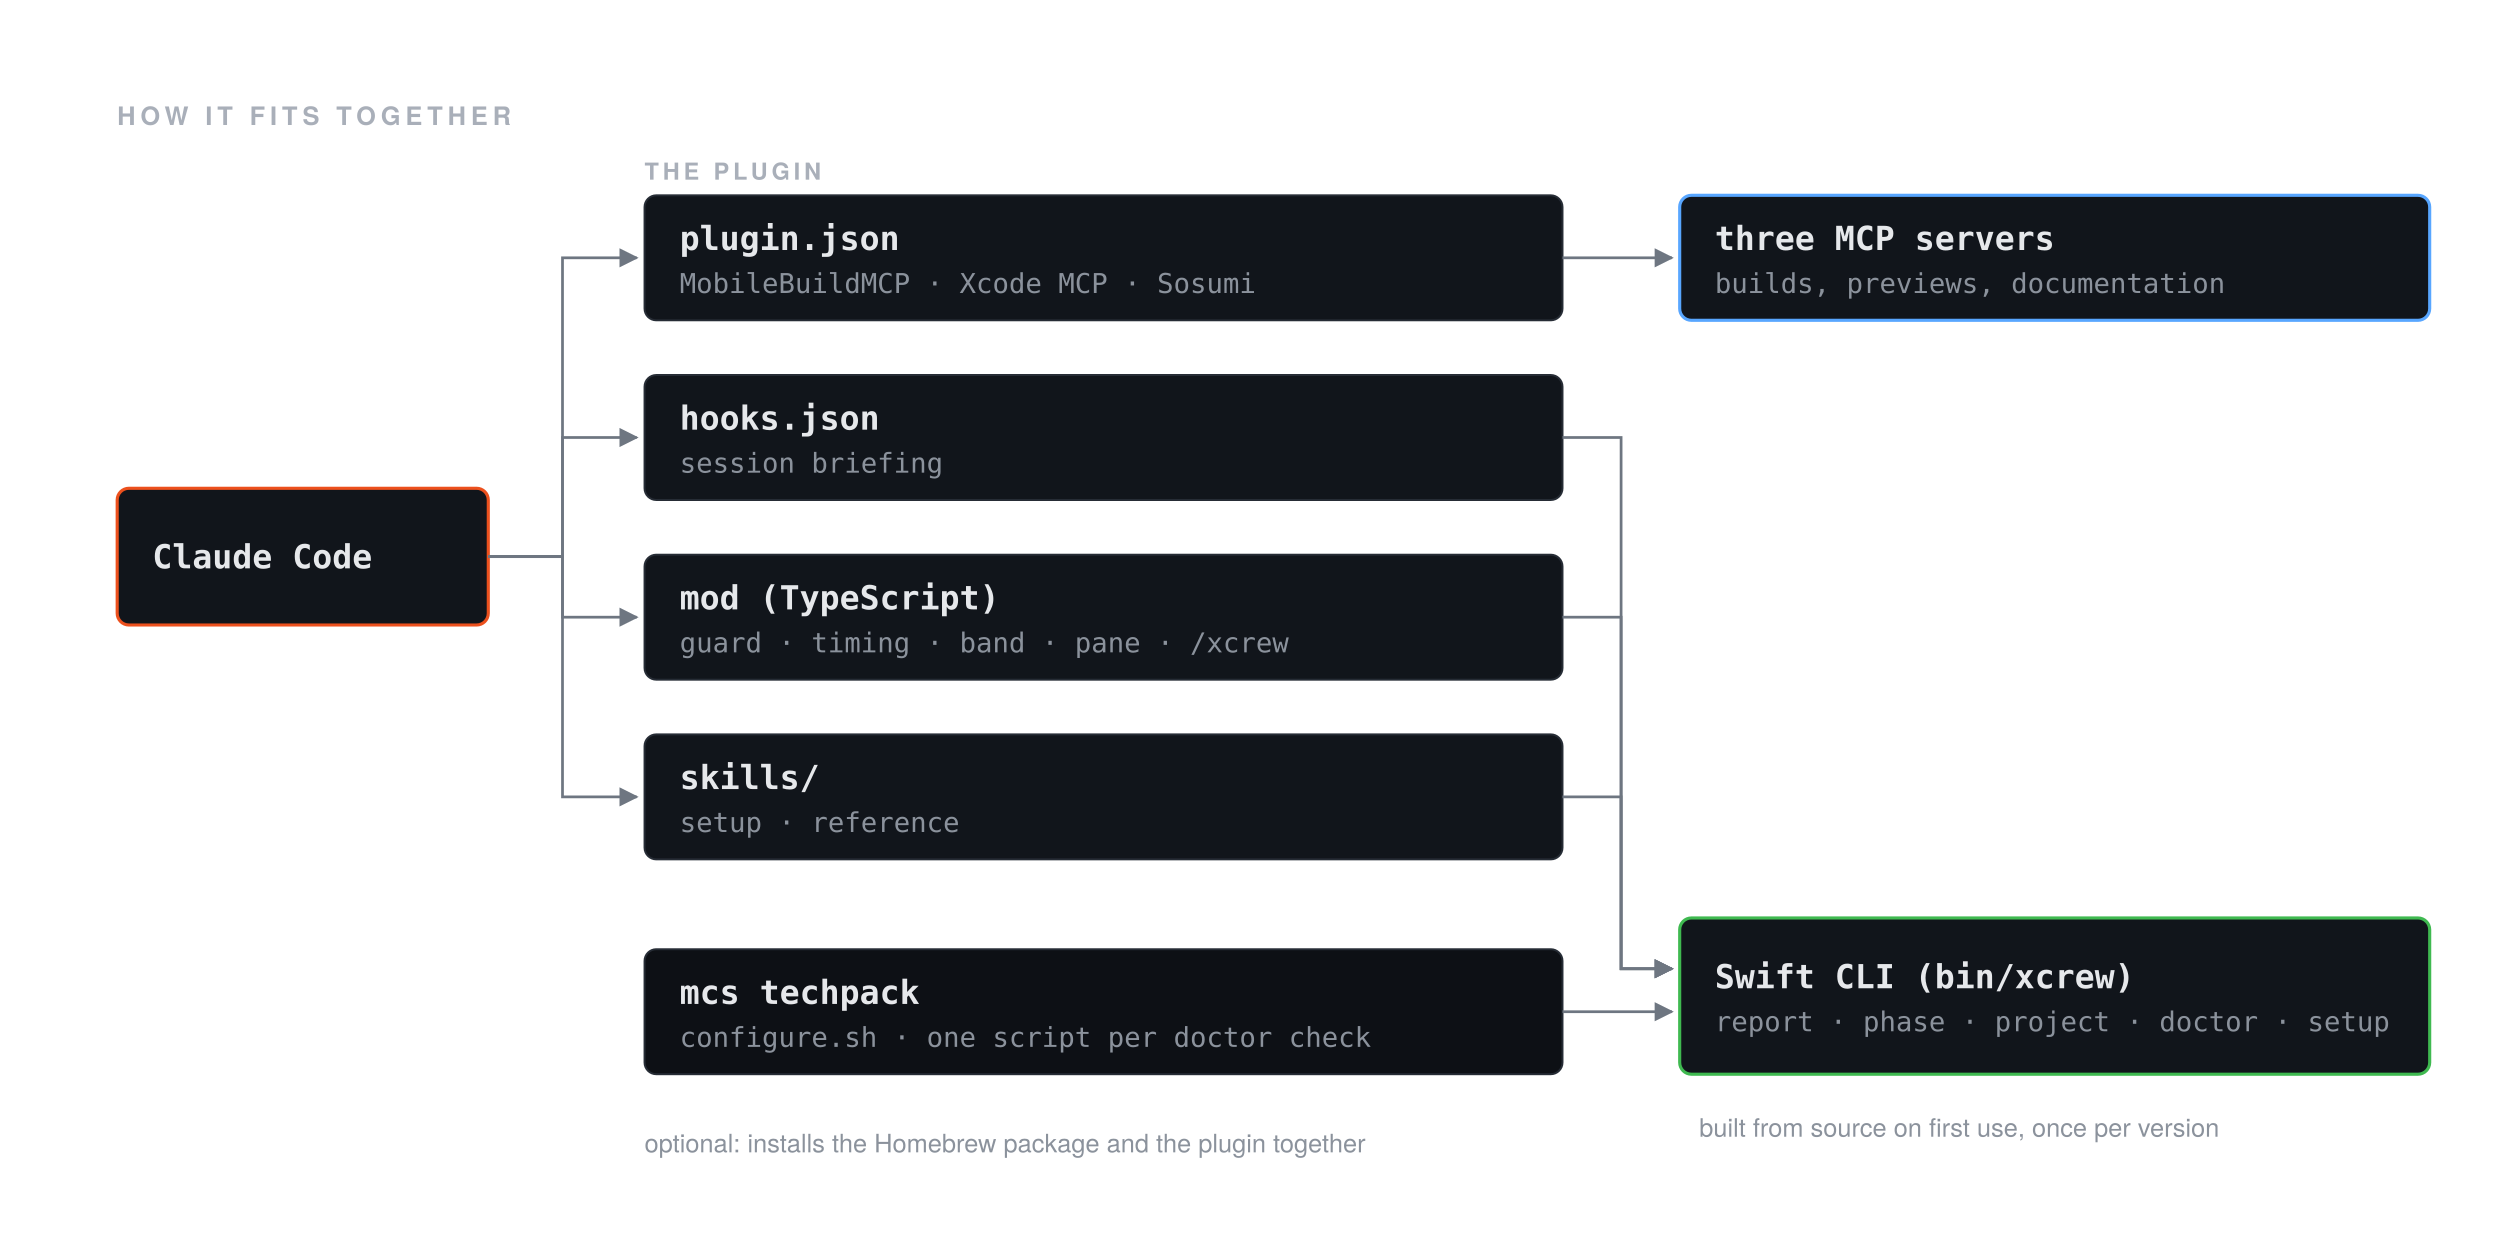
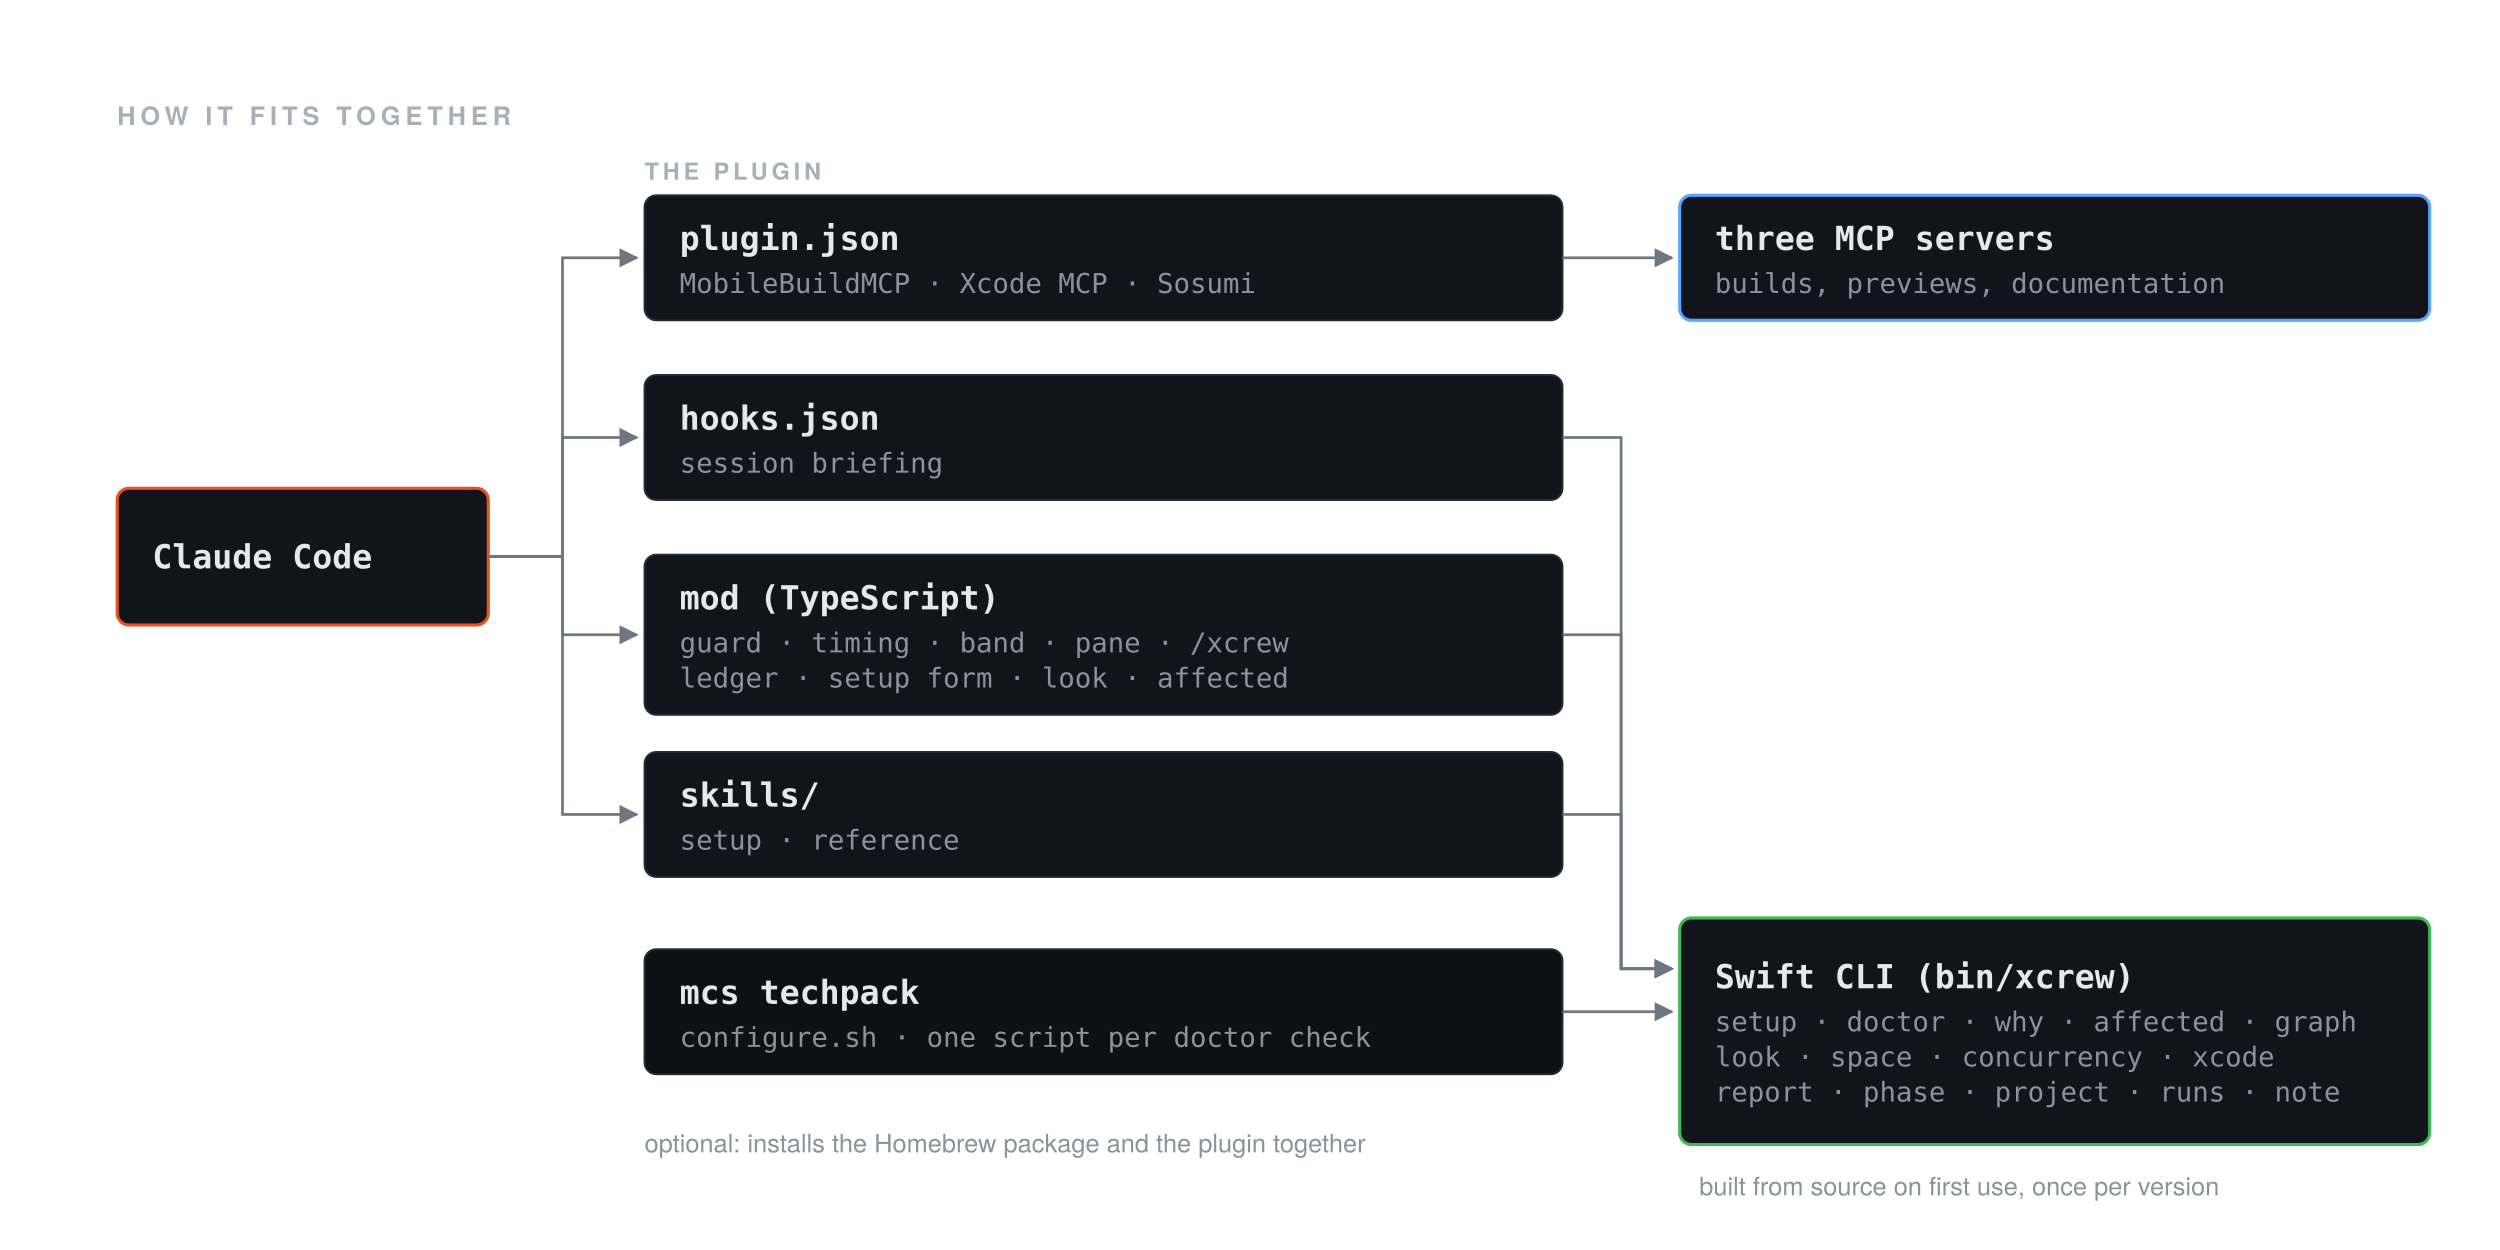
<svg xmlns="http://www.w3.org/2000/svg" width="1280" height="640" viewBox="0 0 1280 640">
  <defs>
    <filter id="shadow" x="-10%" y="-10%" width="120%" height="130%" color-interpolation-filters="sRGB">
      <feGaussianBlur in="SourceAlpha" stdDeviation="10" />
      <feOffset dy="6" />
      <feComponentTransfer>
        <feFuncA type="linear" slope="0.35" />
      </feComponentTransfer>
      <feMerge>
        <feMergeNode />
        <feMergeNode in="SourceGraphic" />
      </feMerge>
    </filter>
    <marker id="arrow" viewBox="0 0 10 10" refX="9" refY="5" markerWidth="7" markerHeight="7" orient="auto">
      <path d="M0 0 L10 5 L0 10 z" fill="#6e7681" />
    </marker>
  </defs>
  <text x="60.0" y="64.0" font-family="Helvetica Neue" font-size="13" font-weight="600" letter-spacing="2.5" fill="#a9afb9" xml:space="preserve">HOW IT FITS TOGETHER</text>
  <rect x="60" y="250" width="190" height="70" rx="6" fill="#11151b" stroke="#ec501d" stroke-width="1.6" />
  <text x="78.0" y="291.0" font-family="JetBrains Mono, JetBrainsMono Nerd Font Mono, SF Mono, Menlo, monospace" font-size="17" font-weight="600" fill="#e6e8eb" xml:space="preserve">Claude Code</text>
-   <path d="M250 285 H288.0 V132.0 H326" stroke="#6e7681" stroke-width="1.4" fill="none" marker-end="url(#arrow)" />
  <rect x="330" y="100" width="470" height="64" rx="6" fill="#11151b" stroke="#262c35" stroke-width="1" />
  <text x="348.0" y="128.0" font-family="JetBrains Mono, JetBrainsMono Nerd Font Mono, SF Mono, Menlo, monospace" font-size="17" font-weight="600" fill="#e6e8eb" xml:space="preserve">plugin.json</text>
  <text x="348.0" y="150.0" font-family="JetBrains Mono, JetBrainsMono Nerd Font Mono, SF Mono, Menlo, monospace" font-size="14" fill="#8b929c" xml:space="preserve">MobileBuildMCP · Xcode MCP · Sosumi</text>
-   <path d="M250 285 H288.0 V224.0 H326" stroke="#6e7681" stroke-width="1.4" fill="none" marker-end="url(#arrow)" />
+   <path d="M250 285 H288.0 V132.0 H326" stroke="#6e7681" stroke-width="1.4" fill="none" marker-end="url(#arrow)" />
  <rect x="330" y="192" width="470" height="64" rx="6" fill="#11151b" stroke="#262c35" stroke-width="1" />
  <text x="348.0" y="220.0" font-family="JetBrains Mono, JetBrainsMono Nerd Font Mono, SF Mono, Menlo, monospace" font-size="17" font-weight="600" fill="#e6e8eb" xml:space="preserve">hooks.json</text>
  <text x="348.0" y="242.0" font-family="JetBrains Mono, JetBrainsMono Nerd Font Mono, SF Mono, Menlo, monospace" font-size="14" fill="#8b929c" xml:space="preserve">session briefing</text>
-   <path d="M250 285 H288.0 V316.0 H326" stroke="#6e7681" stroke-width="1.4" fill="none" marker-end="url(#arrow)" />
-   <rect x="330" y="284" width="470" height="64" rx="6" fill="#11151b" stroke="#262c35" stroke-width="1" />
+   <path d="M250 285 H288.0 V224.0 H326" stroke="#6e7681" stroke-width="1.4" fill="none" marker-end="url(#arrow)" />
+   <rect x="330" y="284" width="470" height="82" rx="6" fill="#11151b" stroke="#262c35" stroke-width="1" />
  <text x="348.0" y="312.0" font-family="JetBrains Mono, JetBrainsMono Nerd Font Mono, SF Mono, Menlo, monospace" font-size="17" font-weight="600" fill="#e6e8eb" xml:space="preserve">mod (TypeScript)</text>
  <text x="348.0" y="334.0" font-family="JetBrains Mono, JetBrainsMono Nerd Font Mono, SF Mono, Menlo, monospace" font-size="14" fill="#8b929c" xml:space="preserve">guard · timing · band · pane · /xcrew</text>
-   <path d="M250 285 H288.0 V408.0 H326" stroke="#6e7681" stroke-width="1.4" fill="none" marker-end="url(#arrow)" />
-   <rect x="330" y="376" width="470" height="64" rx="6" fill="#11151b" stroke="#262c35" stroke-width="1" />
-   <text x="348.0" y="404.0" font-family="JetBrains Mono, JetBrainsMono Nerd Font Mono, SF Mono, Menlo, monospace" font-size="17" font-weight="600" fill="#e6e8eb" xml:space="preserve">skills/</text>
-   <text x="348.0" y="426.0" font-family="JetBrains Mono, JetBrainsMono Nerd Font Mono, SF Mono, Menlo, monospace" font-size="14" fill="#8b929c" xml:space="preserve">setup · reference</text>
+   <text x="348.0" y="352.0" font-family="JetBrains Mono, JetBrainsMono Nerd Font Mono, SF Mono, Menlo, monospace" font-size="14" fill="#8b929c" xml:space="preserve">ledger · setup form · look · affected</text>
+   <path d="M250 285 H288.0 V325.0 H326" stroke="#6e7681" stroke-width="1.4" fill="none" marker-end="url(#arrow)" />
+   <rect x="330" y="385" width="470" height="64" rx="6" fill="#11151b" stroke="#262c35" stroke-width="1" />
+   <text x="348.0" y="413.0" font-family="JetBrains Mono, JetBrainsMono Nerd Font Mono, SF Mono, Menlo, monospace" font-size="17" font-weight="600" fill="#e6e8eb" xml:space="preserve">skills/</text>
+   <text x="348.0" y="435.0" font-family="JetBrains Mono, JetBrainsMono Nerd Font Mono, SF Mono, Menlo, monospace" font-size="14" fill="#8b929c" xml:space="preserve">setup · reference</text>
+   <path d="M250 285 H288.0 V417.0 H326" stroke="#6e7681" stroke-width="1.4" fill="none" marker-end="url(#arrow)" />
  <text x="330.0" y="92.0" font-family="Helvetica Neue" font-size="12" font-weight="600" letter-spacing="2" fill="#a9afb9" xml:space="preserve">THE PLUGIN</text>
  <rect x="860" y="100" width="384" height="64" rx="6" fill="#11151b" stroke="#58a6ff" stroke-width="1.6" />
  <text x="878.0" y="128.0" font-family="JetBrains Mono, JetBrainsMono Nerd Font Mono, SF Mono, Menlo, monospace" font-size="17" font-weight="600" fill="#e6e8eb" xml:space="preserve">three MCP servers</text>
  <text x="878.0" y="150.0" font-family="JetBrains Mono, JetBrainsMono Nerd Font Mono, SF Mono, Menlo, monospace" font-size="14" fill="#8b929c" xml:space="preserve">builds, previews, documentation</text>
  <path d="M800 132 L856 132" stroke="#6e7681" stroke-width="1.4" fill="none" marker-end="url(#arrow)" />
-   <rect x="860" y="470" width="384" height="80" rx="6" fill="#11151b" stroke="#3fb950" stroke-width="1.6" />
+   <rect x="860" y="470" width="384" height="116" rx="6" fill="#11151b" stroke="#3fb950" stroke-width="1.6" />
  <text x="878.0" y="506.0" font-family="JetBrains Mono, JetBrainsMono Nerd Font Mono, SF Mono, Menlo, monospace" font-size="17" font-weight="600" fill="#e6e8eb" xml:space="preserve">Swift CLI (bin/xcrew)</text>
-   <text x="878.0" y="528.0" font-family="JetBrains Mono, JetBrainsMono Nerd Font Mono, SF Mono, Menlo, monospace" font-size="14" fill="#8b929c" xml:space="preserve">report · phase · project · doctor · setup</text>
+   <text x="878.0" y="528.0" font-family="JetBrains Mono, JetBrainsMono Nerd Font Mono, SF Mono, Menlo, monospace" font-size="14" fill="#8b929c" xml:space="preserve">setup · doctor · why · affected · graph</text>
+   <text x="878.0" y="546.0" font-family="JetBrains Mono, JetBrainsMono Nerd Font Mono, SF Mono, Menlo, monospace" font-size="14" fill="#8b929c" xml:space="preserve">look · space · concurrency · xcode</text>
+   <text x="878.0" y="564.0" font-family="JetBrains Mono, JetBrainsMono Nerd Font Mono, SF Mono, Menlo, monospace" font-size="14" fill="#8b929c" xml:space="preserve">report · phase · project · runs · note</text>
  <path d="M800 224.0 H830 V496 H856" stroke="#6e7681" stroke-width="1.4" fill="none" marker-end="url(#arrow)" />
-   <path d="M800 316.0 H830 V496 H856" stroke="#6e7681" stroke-width="1.4" fill="none" marker-end="url(#arrow)" />
-   <path d="M800 408.0 H830 V496 H856" stroke="#6e7681" stroke-width="1.4" fill="none" marker-end="url(#arrow)" />
-   <text x="870.0" y="582.0" font-family="Helvetica Neue" font-size="13" fill="#8b929c" xml:space="preserve">built from source on first use, once per version</text>
+   <path d="M800 325.0 H830 V496 H856" stroke="#6e7681" stroke-width="1.4" fill="none" marker-end="url(#arrow)" />
+   <path d="M800 417.0 H830 V496 H856" stroke="#6e7681" stroke-width="1.4" fill="none" marker-end="url(#arrow)" />
+   <text x="870.0" y="612.0" font-family="Helvetica Neue" font-size="13" fill="#8b929c" xml:space="preserve">built from source on first use, once per version</text>
  <rect x="330" y="486" width="470" height="64" rx="6" fill="#0d1015" stroke="#262c35" stroke-width="1" />
  <text x="348.0" y="514.0" font-family="JetBrains Mono, JetBrainsMono Nerd Font Mono, SF Mono, Menlo, monospace" font-size="17" font-weight="600" fill="#e6e8eb" xml:space="preserve">mcs techpack</text>
  <text x="348.0" y="536.0" font-family="JetBrains Mono, JetBrainsMono Nerd Font Mono, SF Mono, Menlo, monospace" font-size="14" fill="#8b929c" xml:space="preserve">configure.sh · one script per doctor check</text>
  <path d="M800 518 L856 518" stroke="#6e7681" stroke-width="1.4" fill="none" marker-end="url(#arrow)" />
  <text x="330.0" y="590.0" font-family="Helvetica Neue" font-size="13" fill="#8b929c" xml:space="preserve">optional: installs the Homebrew package and the plugin together</text>
</svg>
